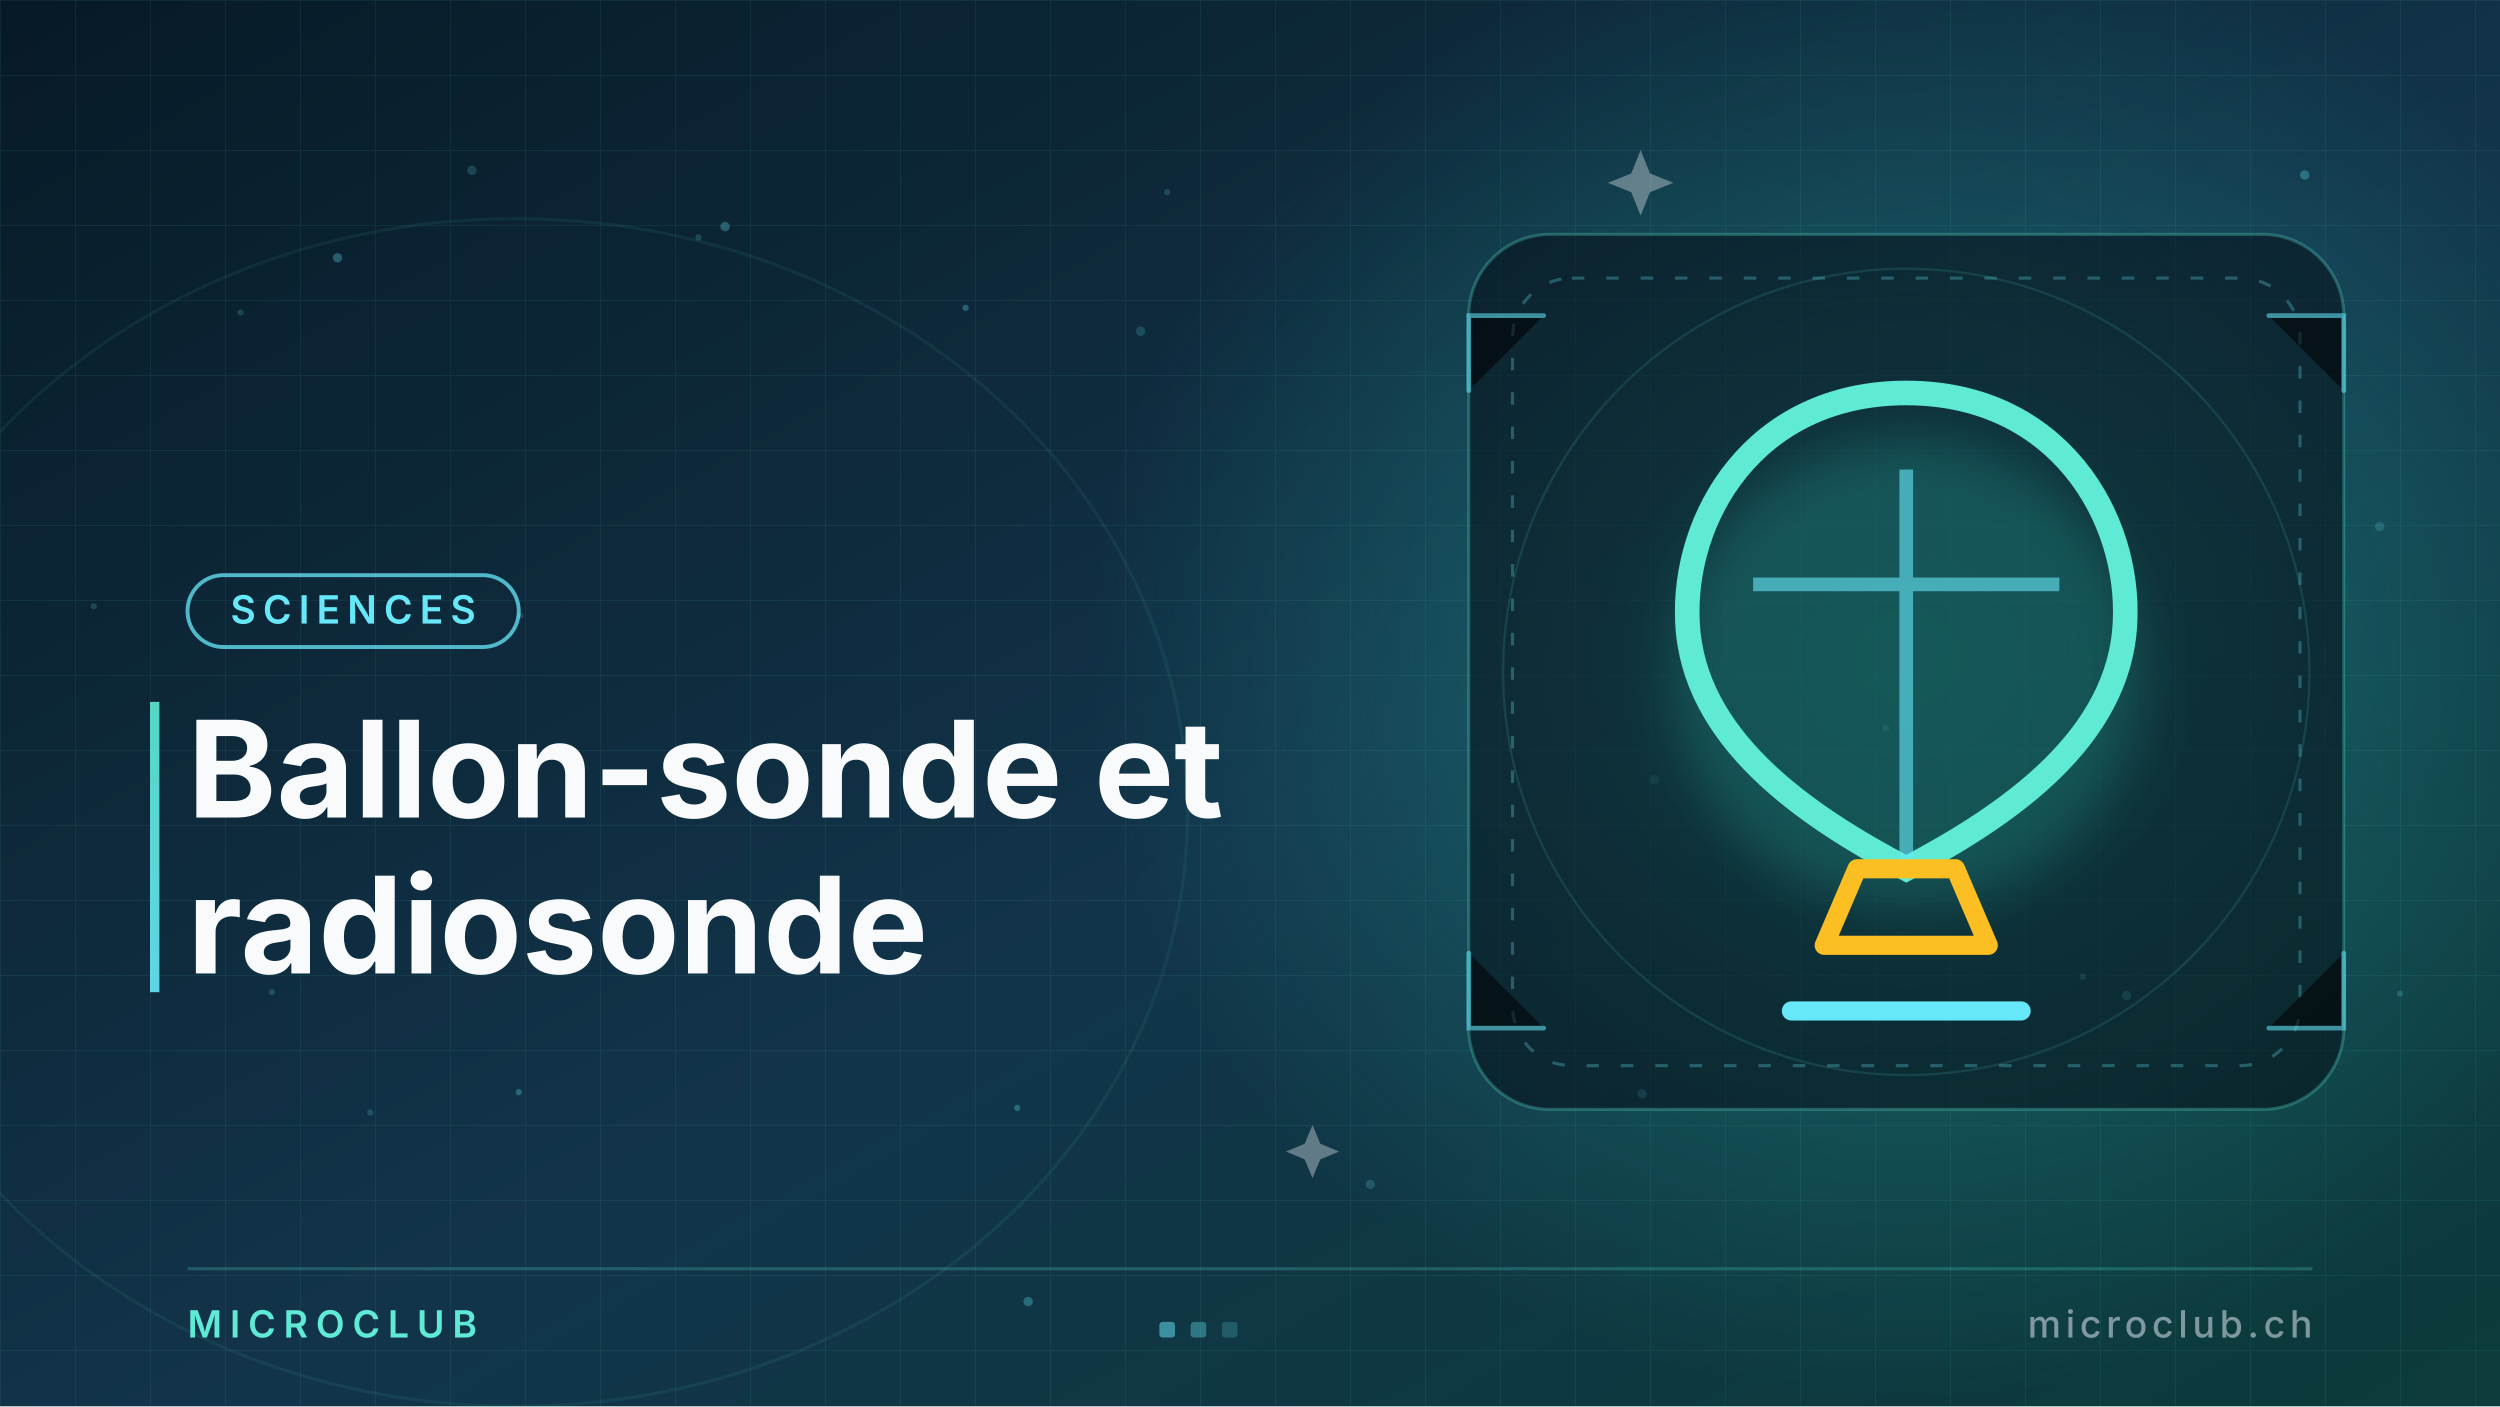
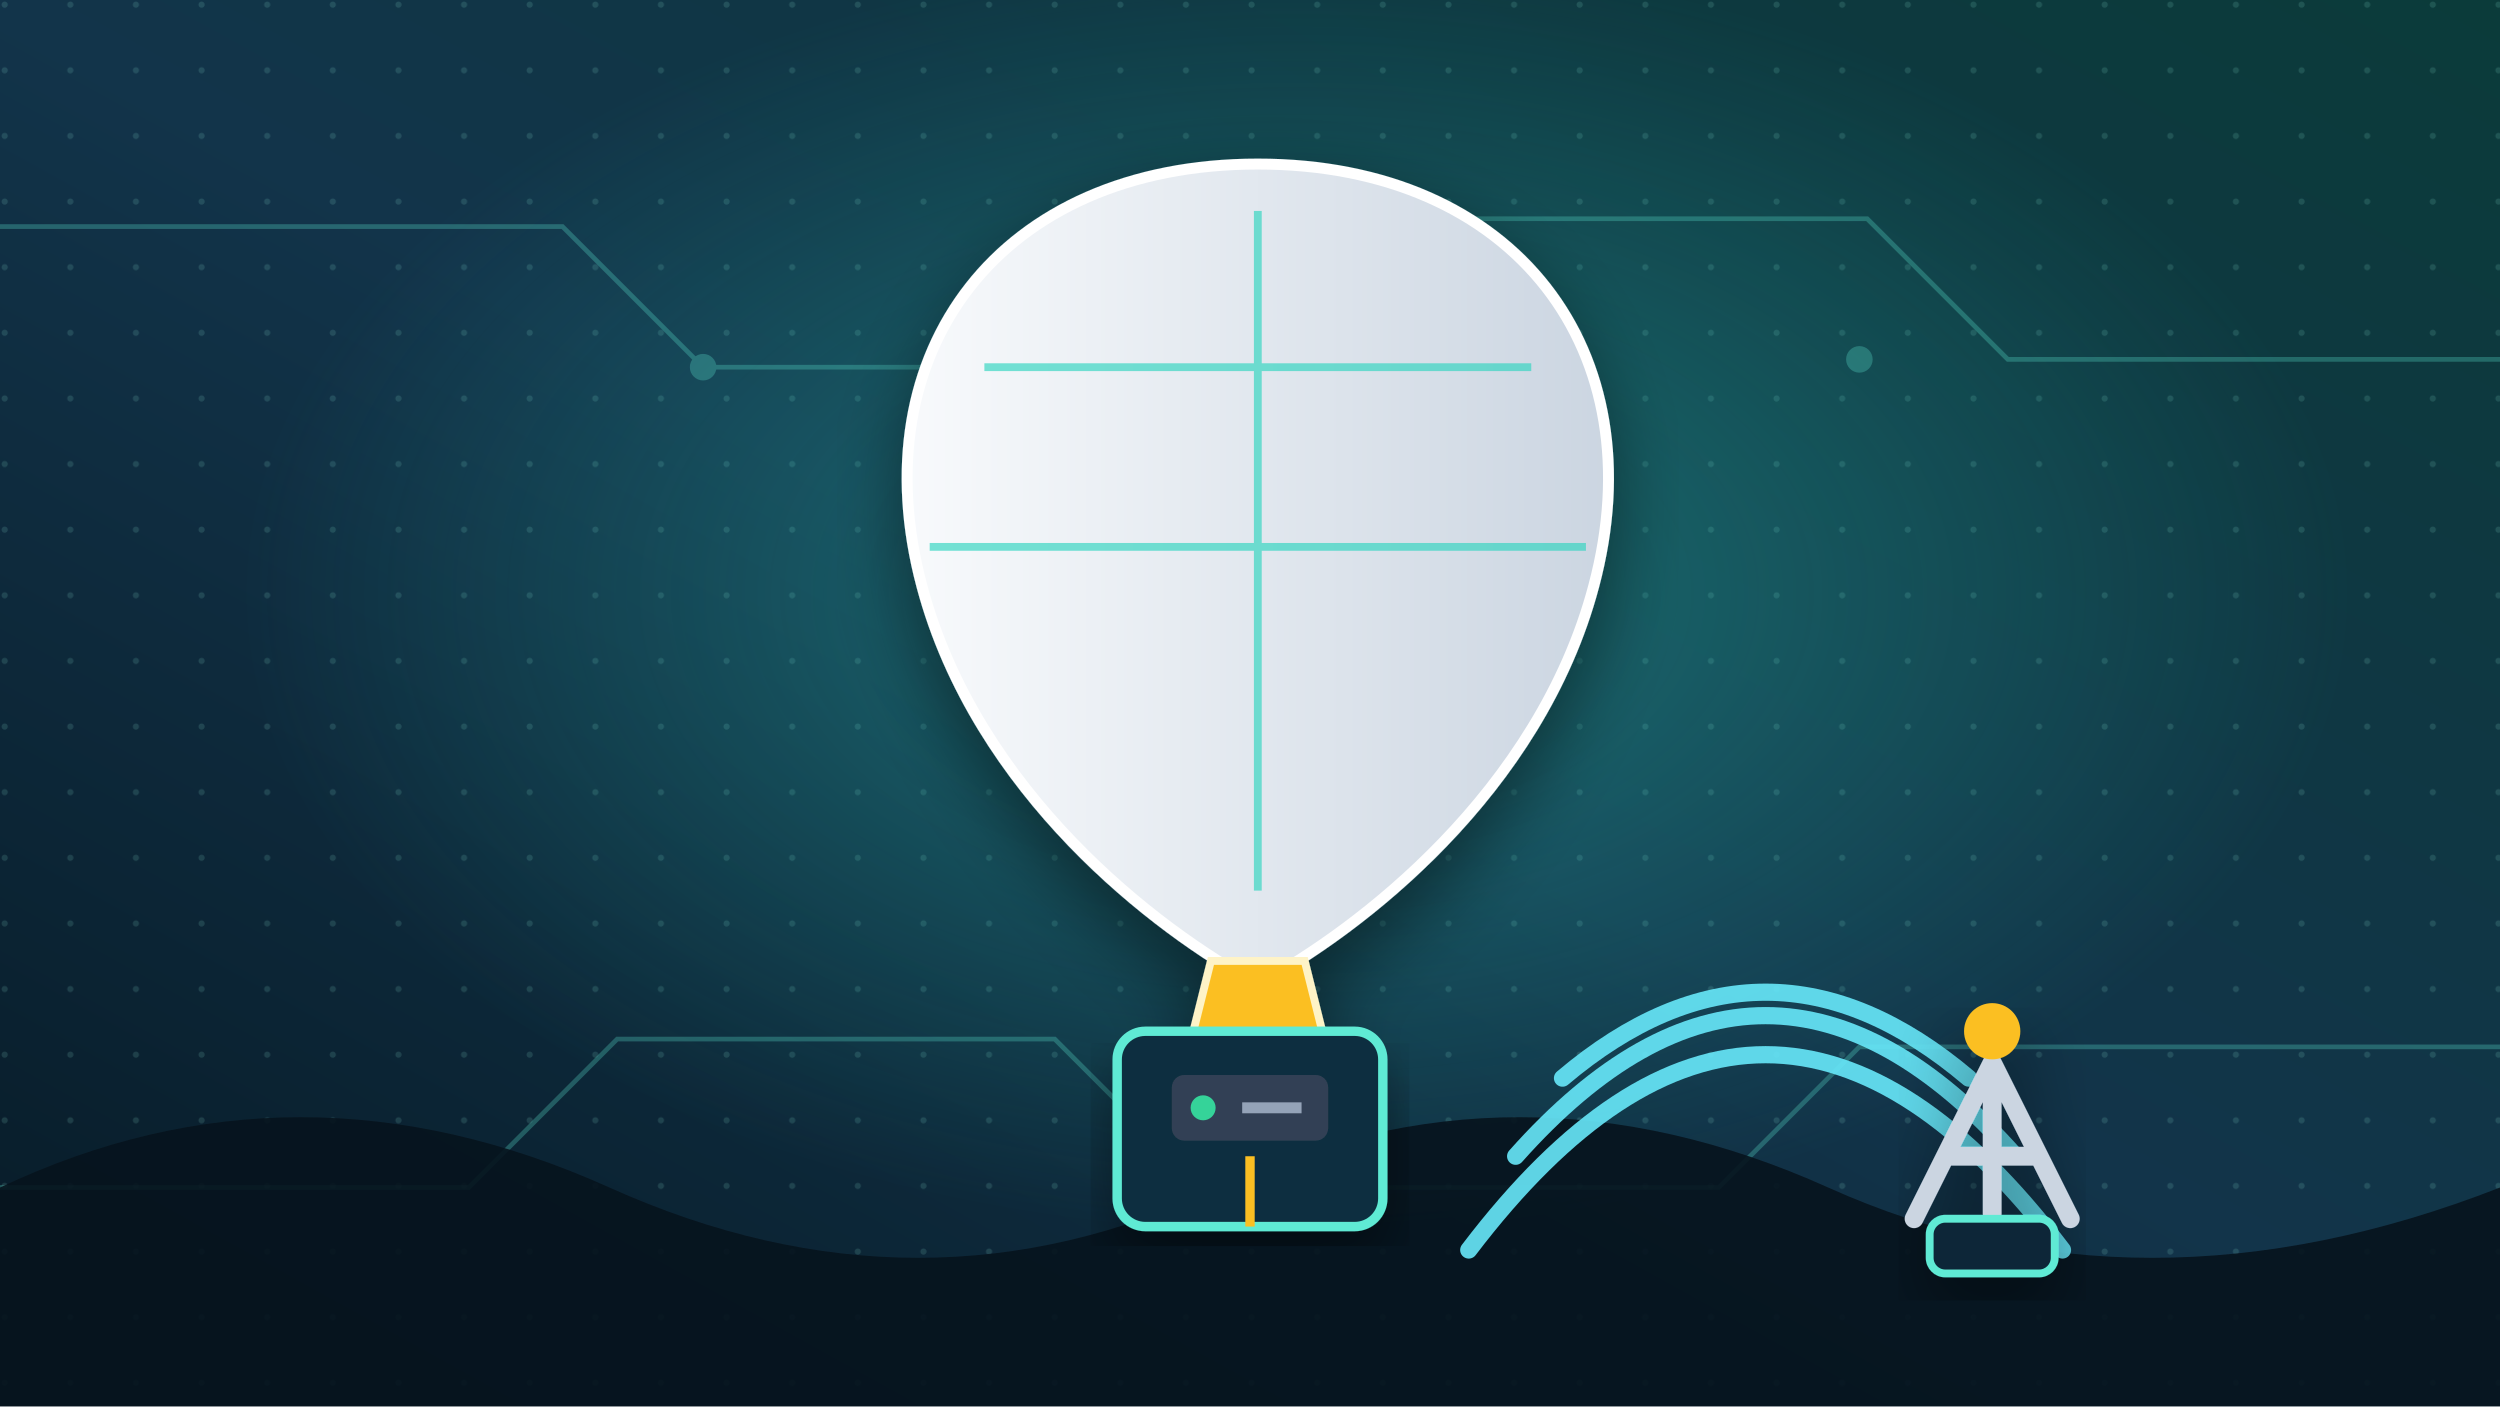
<svg xmlns="http://www.w3.org/2000/svg" viewBox="0 0 1600 900" role="img" aria-labelledby="title desc">
  <defs>
-     <linearGradient id="bg" x1="0" y1="0" x2="1" y2="1">
+     <linearGradient id="bg" x1="0" y1="1" x2="1" y2="0">
      <stop stop-color="#071a26" />
-       <stop offset=".55" stop-color="#12344a" />
+       <stop offset=".5" stop-color="#12344a" />
      <stop offset="1" stop-color="#0b3b3a" />
    </linearGradient>
    <radialGradient id="halo">
      <stop stop-color="#2dd4bf" stop-opacity=".38" />
      <stop offset="1" stop-color="#2dd4bf" stop-opacity="0" />
    </radialGradient>
-     <linearGradient id="accent" x1="0" y1="0" x2="0" y2="1">
-       <stop stop-color="#5eead4" />
-       <stop offset="1" stop-color="#67e8f9" />
+     <linearGradient id="balloon" x1="0" x2="1">
+       <stop stop-color="#f8fafc" />
+       <stop offset="1" stop-color="#cbd5e1" />
    </linearGradient>
+     <filter id="shadow">
+       <feDropShadow dx="0" dy="20" stdDeviation="24" flood-color="#000" flood-opacity=".48" />
+     </filter>
    <filter id="glow">
-       <feGaussianBlur stdDeviation="16" />
+       <feGaussianBlur stdDeviation="10" />
    </filter>
-     <pattern id="grid" width="48" height="48" patternUnits="userSpaceOnUse">
-       <path d="M48 0H0V48" fill="none" stroke="#5eead4" stroke-width="1" opacity=".09" />
+     <pattern id="dots" width="42" height="42" patternUnits="userSpaceOnUse">
+       <circle cx="3" cy="3" r="2" fill="#99f6e4" opacity=".14" />
    </pattern>
  </defs>
  <rect width="1600" height="900" fill="url(#bg)" />
-   <rect width="1600" height="900" fill="url(#grid)" />
-   <ellipse cx="1220" cy="420" rx="520" ry="480" fill="url(#halo)" />
-   <ellipse cx="330" cy="520" rx="430" ry="380" fill="none" stroke="#5eead4" stroke-width="2" opacity=".07" />
-   <circle cx="1059" cy="499" r="3" fill="#67e8f9" opacity="0.18" />
-   <circle cx="168" cy="613" r="2" fill="#67e8f9" opacity="0.18" />
-   <circle cx="332" cy="699" r="2" fill="#67e8f9" opacity="0.3" />
-   <circle cx="747" cy="123" r="2" fill="#67e8f9" opacity="0.18" />
-   <circle cx="1361" cy="637" r="3" fill="#67e8f9" opacity="0.3" />
-   <circle cx="618" cy="197" r="2" fill="#67e8f9" opacity="0.3" />
-   <circle cx="60" cy="388" r="2" fill="#67e8f9" opacity="0.18" />
-   <circle cx="447" cy="152" r="2" fill="#67e8f9" opacity="0.18" />
-   <circle cx="1536" cy="636" r="2" fill="#67e8f9" opacity="0.18" />
-   <circle cx="1523" cy="337" r="3" fill="#67e8f9" opacity="0.18" />
-   <circle cx="1207" cy="466" r="2" fill="#67e8f9" opacity="0.3" />
-   <circle cx="1475" cy="112" r="3" fill="#67e8f9" opacity="0.3" />
-   <circle cx="302" cy="109" r="3" fill="#67e8f9" opacity="0.18" />
-   <circle cx="1051" cy="700" r="3" fill="#67e8f9" opacity="0.3" />
-   <circle cx="216" cy="165" r="3" fill="#67e8f9" opacity="0.3" />
-   <circle cx="464" cy="145" r="3" fill="#67e8f9" opacity="0.3" />
-   <circle cx="651" cy="709" r="2" fill="#67e8f9" opacity="0.3" />
-   <circle cx="658" cy="833" r="3" fill="#67e8f9" opacity="0.3" />
-   <circle cx="154" cy="200" r="2" fill="#67e8f9" opacity="0.18" />
-   <circle cx="715" cy="488" r="2" fill="#67e8f9" opacity="0.3" />
-   <circle cx="174" cy="635" r="2" fill="#67e8f9" opacity="0.18" />
-   <circle cx="333" cy="394" r="2" fill="#67e8f9" opacity="0.18" />
-   <circle cx="730" cy="212" r="3" fill="#67e8f9" opacity="0.18" />
-   <circle cx="1333" cy="625" r="2" fill="#67e8f9" opacity="0.3" />
-   <circle cx="237" cy="712" r="2" fill="#67e8f9" opacity="0.18" />
-   <circle cx="877" cy="758" r="3" fill="#67e8f9" opacity="0.18" />
-   <g>
-     <rect x="120" y="368.1" width="212.0" height="46.0" rx="23.0" fill="none" stroke="#67e8f9" stroke-width="2.5" opacity=".75" />
-     <text x="226.0" y="399.1" text-anchor="middle" font-family="system-ui, -apple-system, 'Segoe UI', sans-serif" font-size="25.0" font-weight="600" letter-spacing="4.5" fill="#67e8f9">SCIENCES</text>
+   <rect width="1600" height="900" fill="url(#dots)" />
+   <ellipse cx="830" cy="380" rx="680" ry="410" fill="url(#halo)" />
+   <g fill="none" stroke="#5eead4" stroke-width="3" opacity=".28">
+     <path d="M0 145h360l90 90h300l95-95h350l90 90h315M0 760h300l95-95h280l95 95h330l90-90h410" />
+     <circle cx="450" cy="235" r="7" fill="#5eead4" />
+     <circle cx="895" cy="140" r="7" fill="#5eead4" />
+     <circle cx="1190" cy="230" r="7" fill="#5eead4" />
  </g>
-   <path d="M96 449.2H102V635.0H96Z" fill="url(#accent)" opacity=".9" />
-   <text x="120" y="523.2" font-family="system-ui, -apple-system, 'Segoe UI', sans-serif" font-size="86" font-weight="700" fill="#f8fafc">
-     <tspan x="120" dy="0.0">Ballon-sonde et</tspan>
-     <tspan x="120" dy="99.8">radiosonde</tspan>
-   </text>
-   <g>
-     <rect x="940" y="150" width="560" height="560" rx="52" fill="#060c16" opacity=".55" />
-     <rect x="940" y="150" width="560" height="560" rx="52" fill="none" stroke="#5eead4" stroke-width="2" opacity=".28" />
-     <rect x="968" y="178" width="504" height="504" rx="38" fill="none" stroke="#67e8f9" stroke-width="2" opacity=".28" stroke-dasharray="8 14" />
-     <g stroke="#67e8f9" stroke-width="3" opacity=".55" stroke-linecap="round">
-       <path d="M940 250V202h48M1500 250V202h-48M940 610v48h48M1500 610v48h-48" />
-     </g>
-     <circle cx="1220" cy="430" r="150" fill="#2dd4bf" opacity=".2" filter="url(#glow)" />
-     <circle cx="1220" cy="430" r="258" fill="none" stroke="#5eead4" stroke-width="1.5" opacity=".12" />
-     <g transform="translate(1220 430) scale(1.75)">
-       <path d="M0-102c-56 0-82 46-80 84 2 42 42 70 80 90 38-20 78-48 80-90 2-38-24-84-80-84z" fill="none" stroke="#5eead4" stroke-width="9" />
-       <path d="M0-74v146M-56-32h112" stroke="#67e8f9" stroke-width="5" opacity=".6" />
-       <path d="M-18 72h36l12 28H-30z" fill="none" stroke="#fbbf24" stroke-width="7" stroke-linejoin="round" />
-       <path d="M-42 124h84" stroke="#67e8f9" stroke-width="7" stroke-linecap="round" />
-     </g>
+   <path d="M0 760q190-90 390 0t390 0t390 0t430 0v140H0z" fill="#06131d" opacity=".9" />
+   <g transform="translate(520 105)" filter="url(#shadow)">
+     <path d="M285 0C120 0 30 120 70 270c35 132 150 220 215 255 65-35 180-123 215-255C540 120 450 0 285 0z" fill="url(#balloon)" stroke="#fff" stroke-width="7" />
+     <path d="M285 30v435M110 130h350M75 245h420" fill="none" stroke="#2dd4bf" stroke-width="5" opacity=".65" />
+     <path d="M255 510h60l20 80h-100z" fill="#fbbf24" stroke="#fef3c7" stroke-width="5" />
+     <path d="M235 590h100" stroke="#67e8f9" stroke-width="7" />
  </g>
-   <g fill="#f8fafc" opacity=".35">
-     <path d="M1050 96l6 15 15 6-15 6-6 15-6-15-15-6 15-6z" />
-     <path d="M840 720l5 12 12 5-12 5-5 12-5-12-12-5 12-5z" />
+   <g transform="translate(715 660)" filter="url(#shadow)">
+     <rect width="170" height="125" rx="18" fill="#102f40" stroke="#5eead4" stroke-width="6" />
+     <rect x="35" y="28" width="100" height="42" rx="8" fill="#334155" />
+     <circle cx="55" cy="49" r="8" fill="#34d399" />
+     <path d="M80 49h38" stroke="#94a3b8" stroke-width="7" />
+     <path d="M85 125v-45" stroke="#fbbf24" stroke-width="6" />
  </g>
-   <path d="M120 812H1480" stroke="#5eead4" stroke-width="2" opacity=".22" />
-   <text x="120" y="856" font-family="system-ui, -apple-system, 'Segoe UI', sans-serif" font-size="24" font-weight="600" letter-spacing="5" fill="#5eead4">MICROCLUB</text>
-   <g fill="#67e8f9" opacity=".5">
-     <rect x="742" y="846" width="10" height="10" rx="2" />
-     <rect x="762" y="846" width="10" height="10" rx="2" opacity=".7" />
-     <rect x="782" y="846" width="10" height="10" rx="2" opacity=".4" />
+   <g fill="none" stroke="#67e8f9" stroke-width="11" stroke-linecap="round" opacity=".9">
+     <path d="M1000 690q130-110 260 0" />
+     <path d="M970 740q160-180 320 0" />
+     <path d="M940 800q190-250 380 0" />
  </g>
-   <text x="1480" y="856" text-anchor="end" font-family="system-ui, -apple-system, 'Segoe UI', sans-serif" font-size="24" font-weight="500" letter-spacing="3" fill="#cbd5e1" opacity=".6">microclub.ch</text>
+   <g transform="translate(1190 625)" filter="url(#shadow)">
+     <path d="M85 155V55M85 55L35 155M85 55l50 100M55 115h60" fill="none" stroke="#cbd5e1" stroke-width="12" stroke-linecap="round" />
+     <circle cx="85" cy="35" r="18" fill="#fbbf24" />
+     <rect x="45" y="155" width="80" height="35" rx="10" fill="#0f2737" stroke="#5eead4" stroke-width="5" />
+   </g>
</svg>
